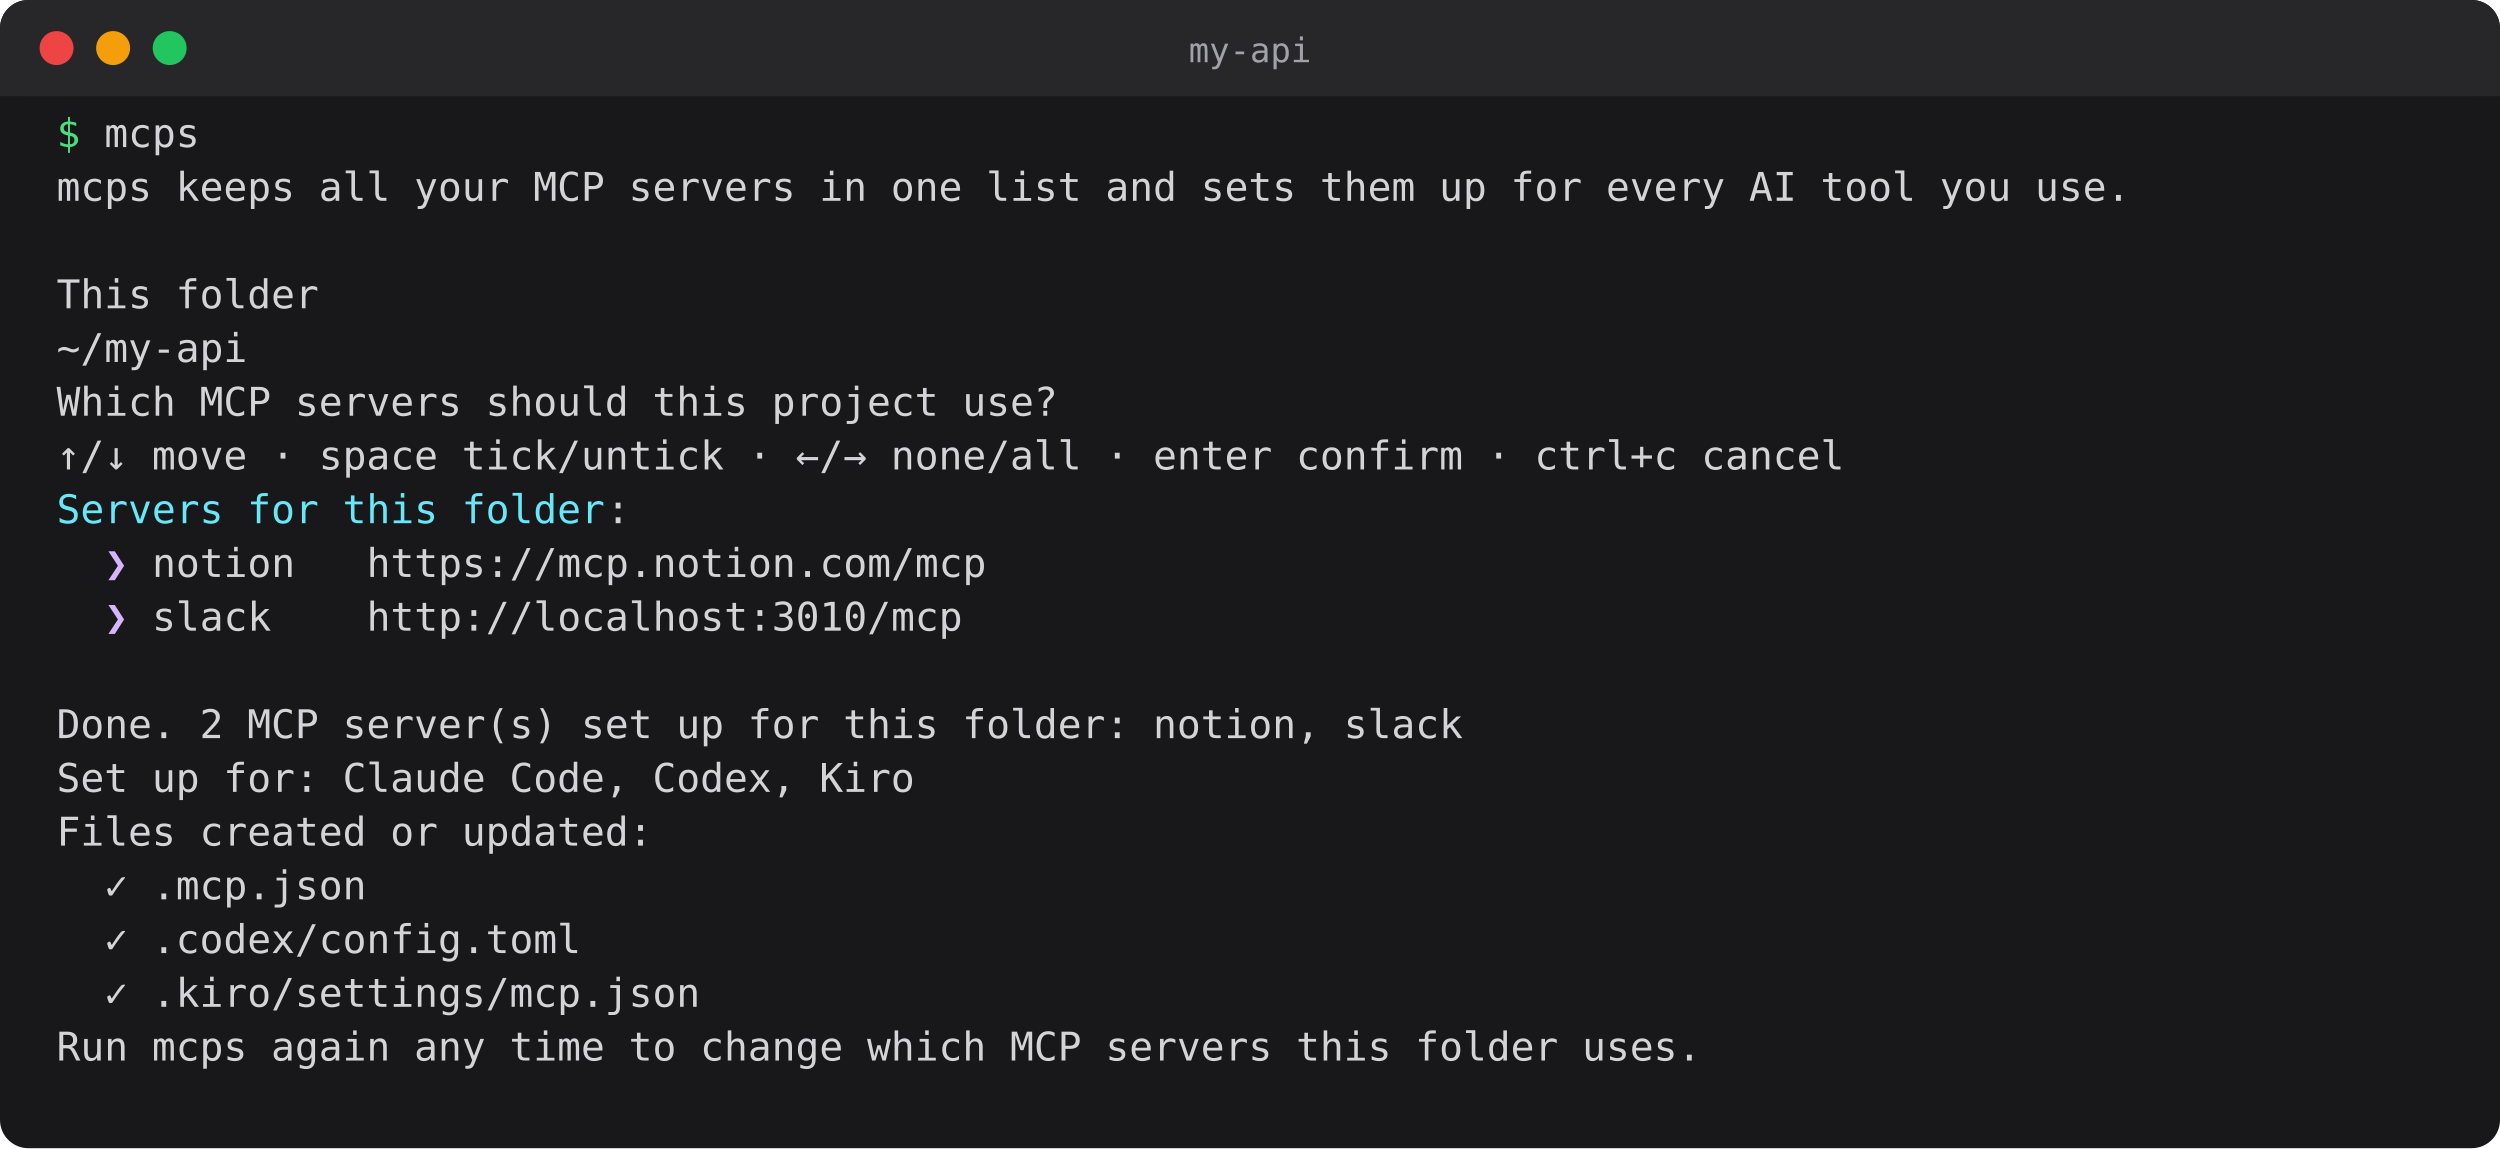
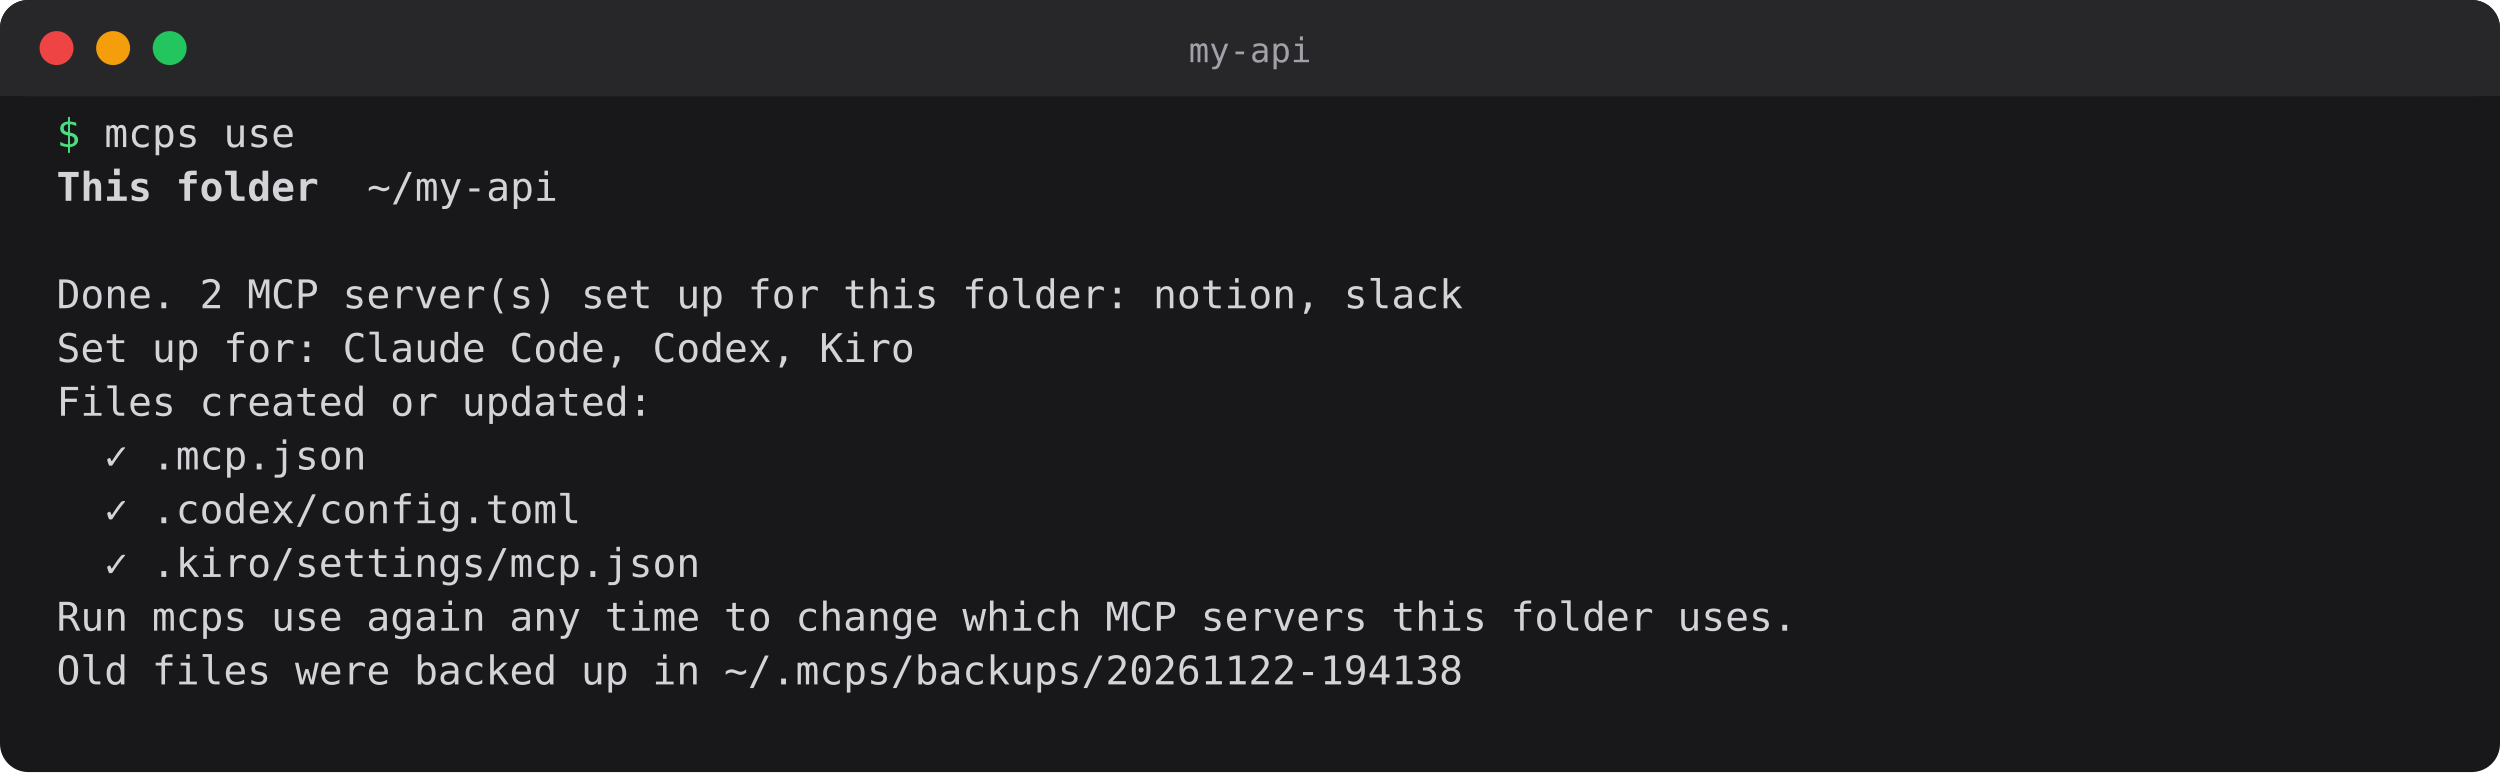
- <svg xmlns="http://www.w3.org/2000/svg" width="884" height="406" viewBox="0 0 884 406" font-family="SF Mono, Menlo, Consolas, DejaVu Sans Mono, monospace" font-size="14">
-   <rect width="884" height="406" rx="10" fill="#18181b" />
+ <svg xmlns="http://www.w3.org/2000/svg" width="884" height="273" viewBox="0 0 884 273" font-family="SF Mono, Menlo, Consolas, DejaVu Sans Mono, monospace" font-size="14">
+   <rect width="884" height="273" rx="10" fill="#18181b" />
  <rect width="884" height="34" rx="10" fill="#27272a" />
  <rect y="24" width="884" height="10" fill="#27272a" />
  <circle cx="20" cy="17" r="6" fill="#ef4444" />
  <circle cx="40" cy="17" r="6" fill="#f59e0b" />
  <circle cx="60" cy="17" r="6" fill="#22c55e" />
  <text x="442.0" y="22" fill="#a1a1aa" font-size="12" text-anchor="middle">my-api</text>
  <text x="20.00" y="52.00" fill="#4ade80" xml:space="preserve" textLength="8.45" lengthAdjust="spacing">$</text>
-   <text x="28.45" y="52.00" fill="#d4d4d8" xml:space="preserve" textLength="836.55" lengthAdjust="spacing"> mcps                                                                                              </text>
-   <text x="20.00" y="71.00" fill="#d4d4d8" xml:space="preserve" textLength="845.00" lengthAdjust="spacing">mcps keeps all your MCP servers in one list and sets them up for every AI tool you use.             </text>
-   <text x="20.00" y="109.00" fill="#d4d4d8" xml:space="preserve" textLength="845.00" lengthAdjust="spacing">This folder                                                                                         </text>
-   <text x="20.00" y="128.00" fill="#d4d4d8" xml:space="preserve" textLength="845.00" lengthAdjust="spacing">~/my-api                                                                                            </text>
-   <text x="20.00" y="147.00" fill="#d4d4d8" xml:space="preserve" textLength="845.00" lengthAdjust="spacing">Which MCP servers should this project use?                                                          </text>
-   <text x="20.00" y="166.00" fill="#d4d4d8" xml:space="preserve" textLength="845.00" lengthAdjust="spacing">↑/↓ move · space tick/untick · ←/→ none/all · enter confirm · ctrl+c cancel                         </text>
-   <text x="20.00" y="185.00" fill="#67e8f9" xml:space="preserve" textLength="194.35" lengthAdjust="spacing">Servers for this folder</text>
-   <text x="214.35" y="185.00" fill="#d4d4d8" xml:space="preserve" textLength="650.65" lengthAdjust="spacing">:                                                                            </text>
-   <text x="36.90" y="204.00" fill="#d8b4fe" xml:space="preserve" textLength="8.45" lengthAdjust="spacing">❯</text>
-   <text x="45.35" y="204.00" fill="#d4d4d8" xml:space="preserve" textLength="819.65" lengthAdjust="spacing"> notion   https://mcp.notion.com/mcp                                                             </text>
-   <text x="36.90" y="223.00" fill="#d8b4fe" xml:space="preserve" textLength="8.45" lengthAdjust="spacing">❯</text>
-   <text x="45.35" y="223.00" fill="#d4d4d8" xml:space="preserve" textLength="819.65" lengthAdjust="spacing"> slack    http://localhost:3010/mcp                                                              </text>
-   <text x="20.00" y="261.00" fill="#d4d4d8" xml:space="preserve" textLength="845.00" lengthAdjust="spacing">Done. 2 MCP server(s) set up for this folder: notion, slack                                         </text>
-   <text x="20.00" y="280.00" fill="#d4d4d8" xml:space="preserve" textLength="845.00" lengthAdjust="spacing">Set up for: Claude Code, Codex, Kiro                                                                </text>
-   <text x="20.00" y="299.00" fill="#d4d4d8" xml:space="preserve" textLength="845.00" lengthAdjust="spacing">Files created or updated:                                                                           </text>
-   <text x="20.00" y="318.00" fill="#d4d4d8" xml:space="preserve" textLength="845.00" lengthAdjust="spacing">  ✓ .mcp.json                                                                                       </text>
-   <text x="20.00" y="337.00" fill="#d4d4d8" xml:space="preserve" textLength="845.00" lengthAdjust="spacing">  ✓ .codex/config.toml                                                                              </text>
-   <text x="20.00" y="356.00" fill="#d4d4d8" xml:space="preserve" textLength="845.00" lengthAdjust="spacing">  ✓ .kiro/settings/mcp.json                                                                         </text>
-   <text x="20.00" y="375.00" fill="#d4d4d8" xml:space="preserve" textLength="845.00" lengthAdjust="spacing">Run mcps again any time to change which MCP servers this folder uses.                               </text>
+   <text x="28.45" y="52.00" fill="#d4d4d8" xml:space="preserve" textLength="836.55" lengthAdjust="spacing"> mcps use                                                                                          </text>
+   <text x="20.00" y="71.00" fill="#d4d4d8" font-weight="bold" xml:space="preserve" textLength="92.95" lengthAdjust="spacing">This folder</text>
+   <text x="112.95" y="71.00" fill="#d4d4d8" xml:space="preserve" textLength="752.05" lengthAdjust="spacing">  ~/my-api                                                                               </text>
+   <text x="20.00" y="109.00" fill="#d4d4d8" xml:space="preserve" textLength="845.00" lengthAdjust="spacing">Done. 2 MCP server(s) set up for this folder: notion, slack                                         </text>
+   <text x="20.00" y="128.00" fill="#d4d4d8" xml:space="preserve" textLength="845.00" lengthAdjust="spacing">Set up for: Claude Code, Codex, Kiro                                                                </text>
+   <text x="20.00" y="147.00" fill="#d4d4d8" xml:space="preserve" textLength="845.00" lengthAdjust="spacing">Files created or updated:                                                                           </text>
+   <text x="20.00" y="166.00" fill="#d4d4d8" xml:space="preserve" textLength="845.00" lengthAdjust="spacing">  ✓ .mcp.json                                                                                       </text>
+   <text x="20.00" y="185.00" fill="#d4d4d8" xml:space="preserve" textLength="845.00" lengthAdjust="spacing">  ✓ .codex/config.toml                                                                              </text>
+   <text x="20.00" y="204.00" fill="#d4d4d8" xml:space="preserve" textLength="845.00" lengthAdjust="spacing">  ✓ .kiro/settings/mcp.json                                                                         </text>
+   <text x="20.00" y="223.00" fill="#d4d4d8" xml:space="preserve" textLength="845.00" lengthAdjust="spacing">Run mcps use again any time to change which MCP servers this folder uses.                           </text>
+   <text x="20.00" y="242.00" fill="#d4d4d8" xml:space="preserve" textLength="845.00" lengthAdjust="spacing">Old files were backed up in ~/.mcps/backups/20261122-194138                                         </text>
</svg>
